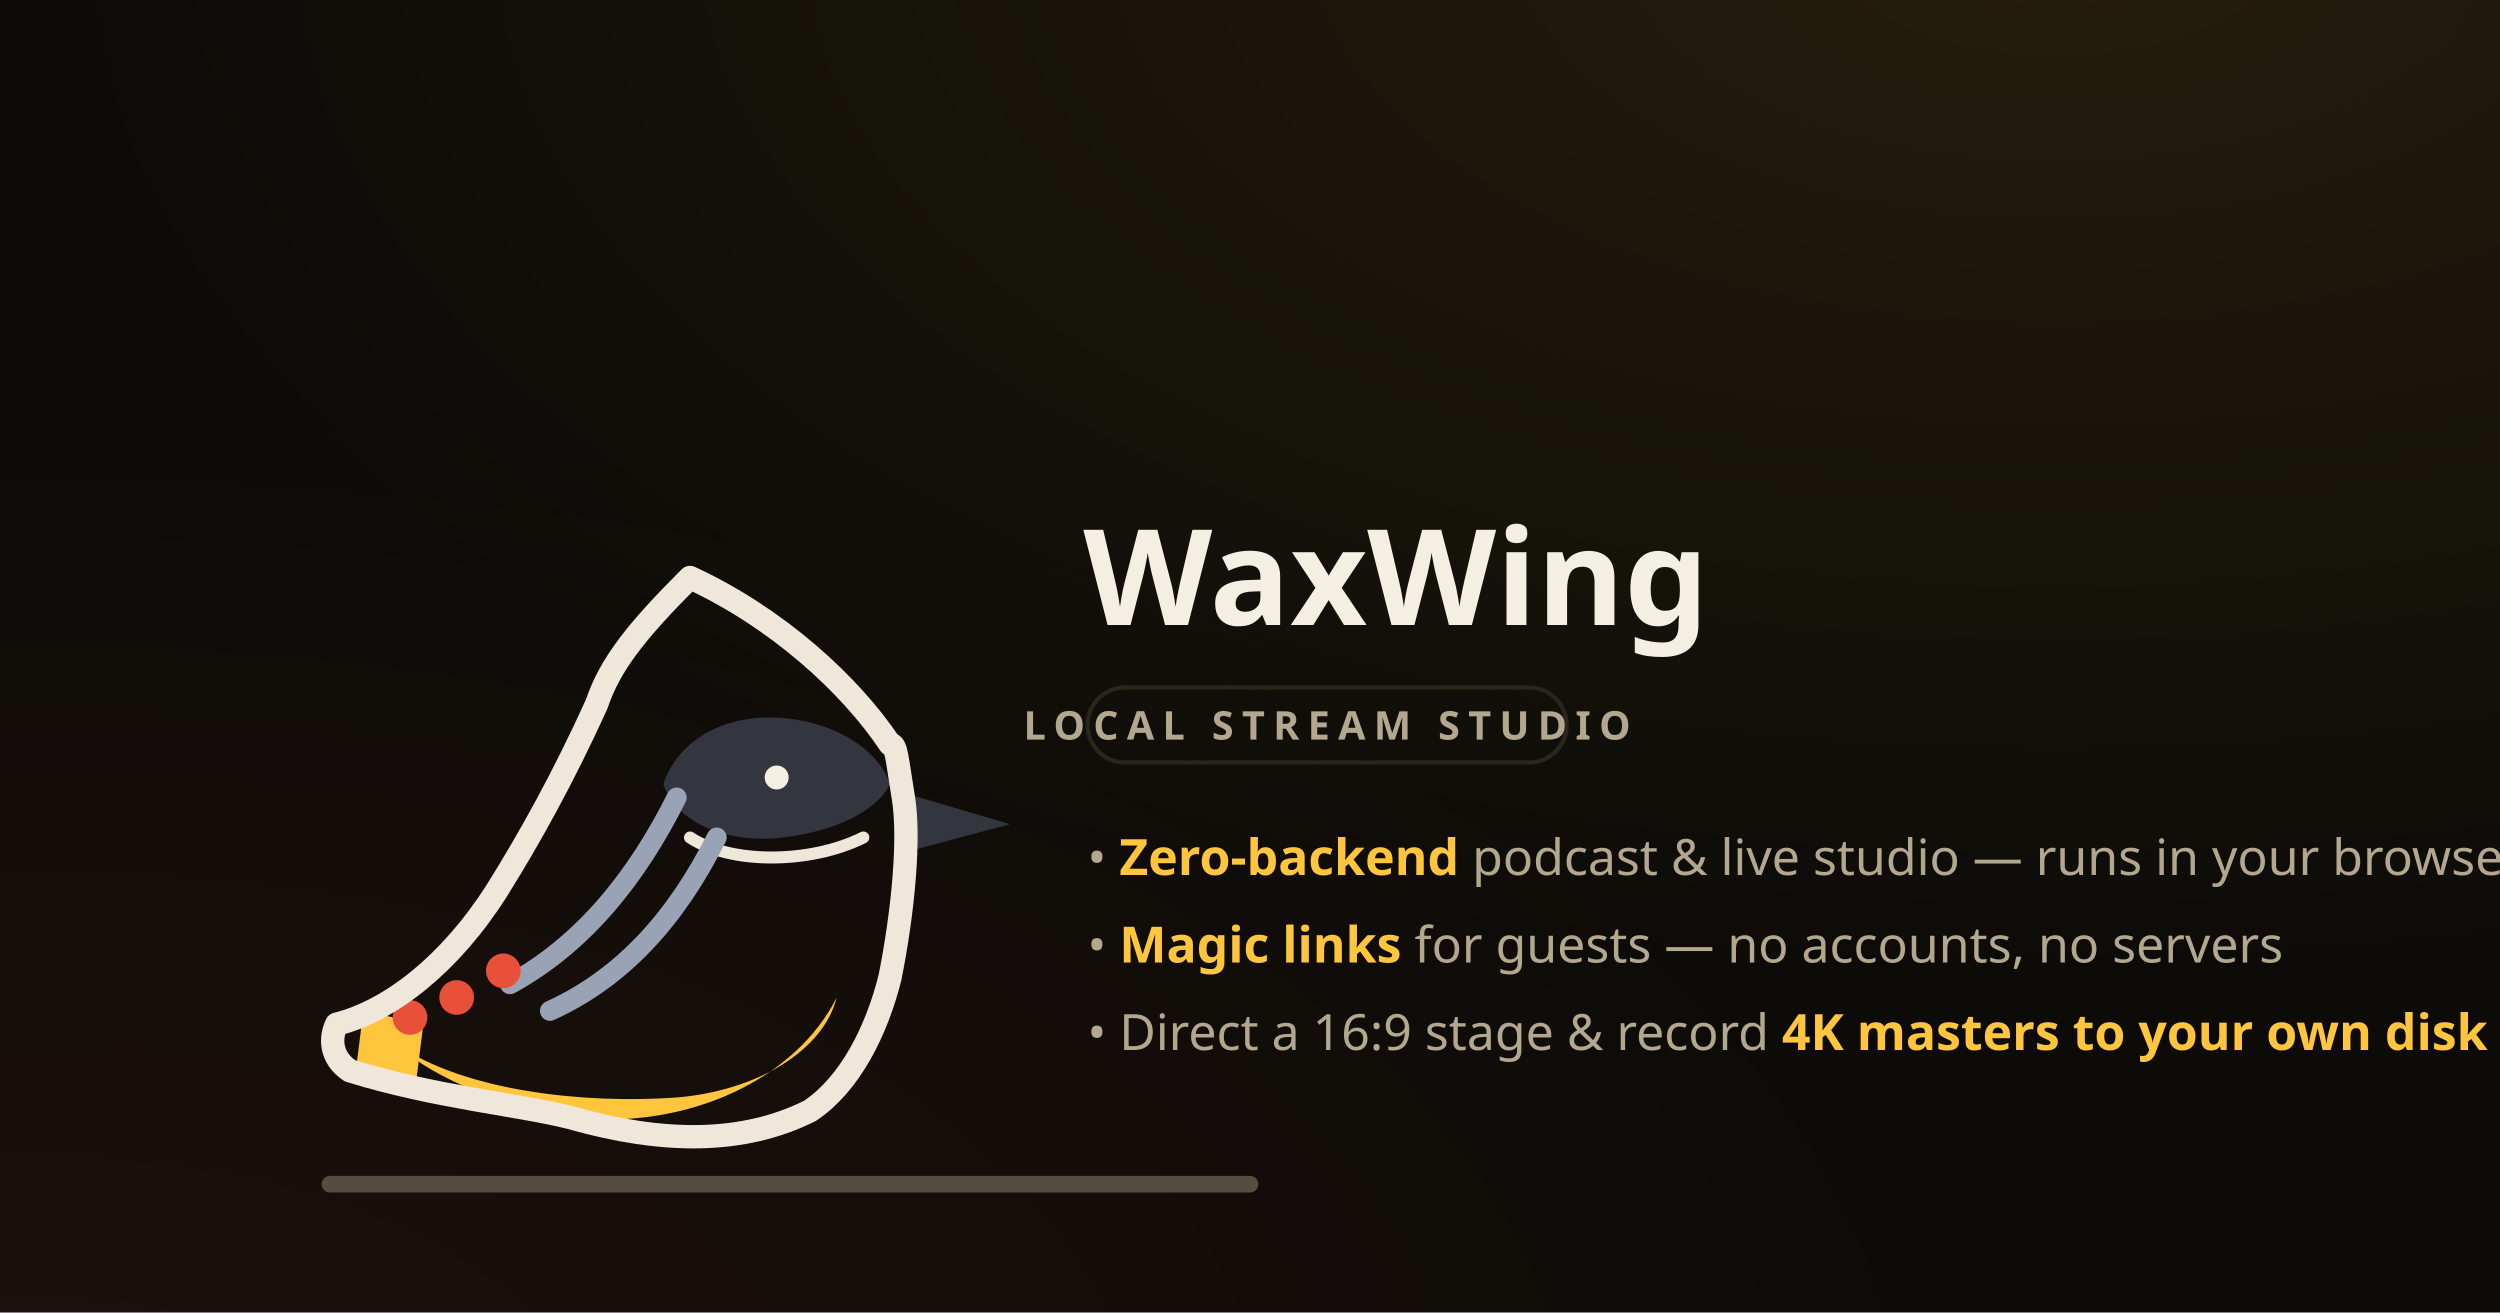
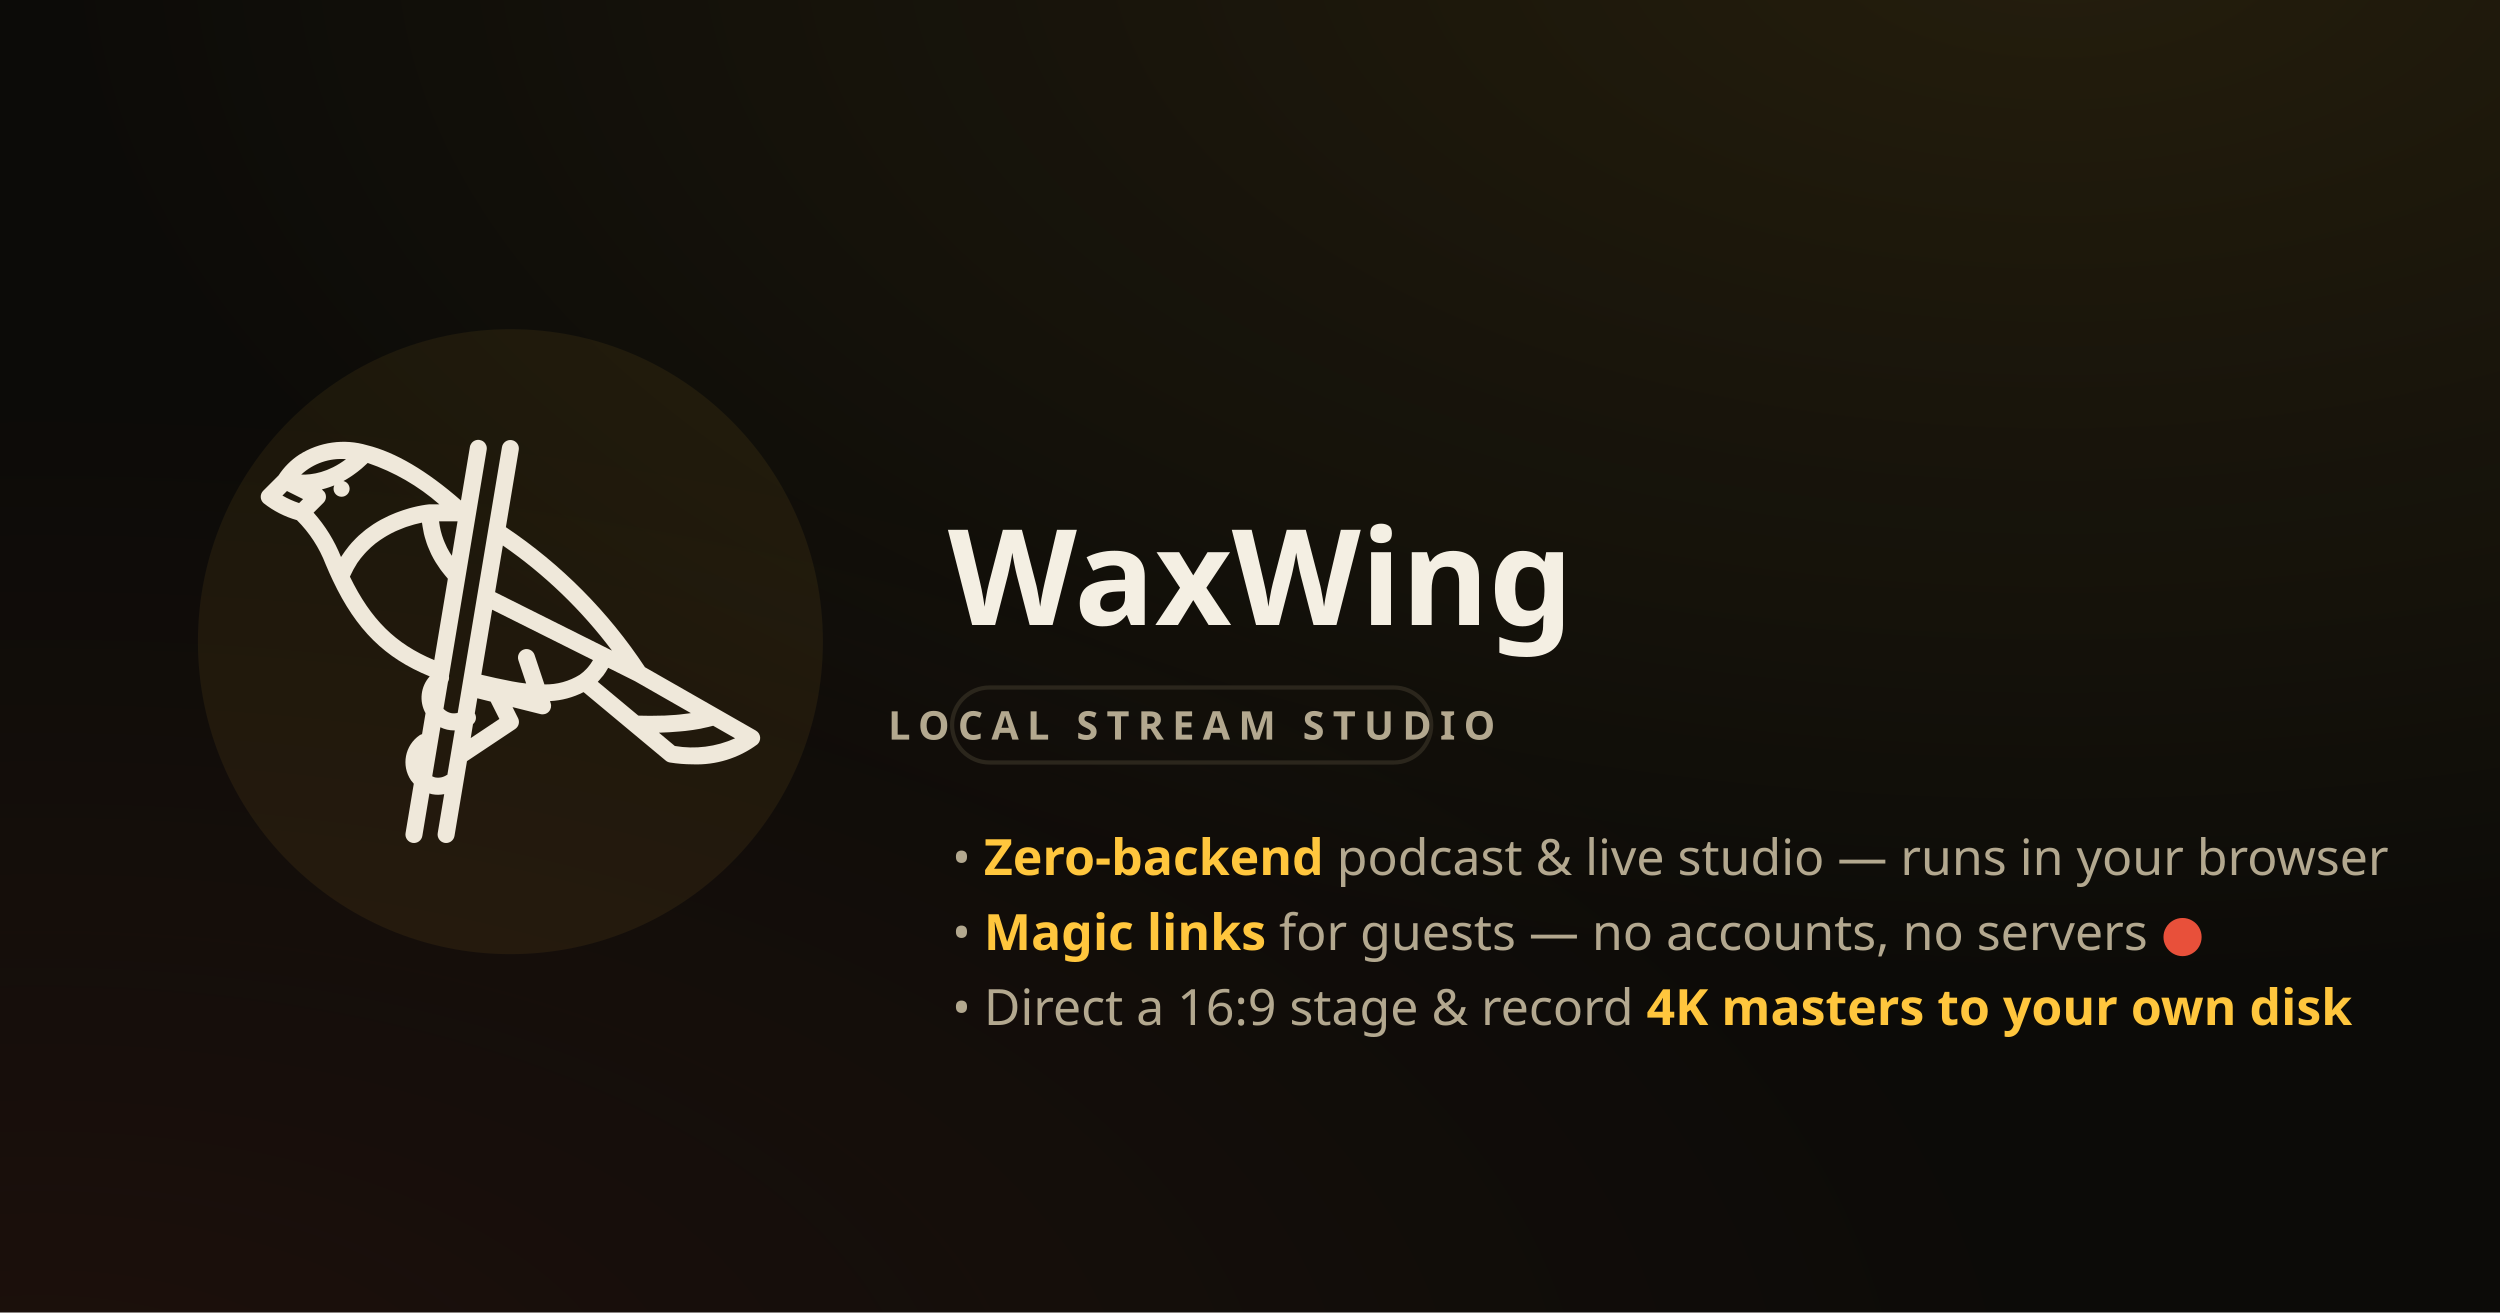
<svg xmlns="http://www.w3.org/2000/svg" viewBox="0 0 1200 630" width="1200" height="630" role="img" aria-label="WaxWing — free, zero-backend P2P podcast and live-stream studio">
  <defs>
    <radialGradient id="glowA" cx="82%" cy="-5%" r="80%">
      <stop offset="0%" stop-color="#ffc63d" stop-opacity="0.10" />
      <stop offset="100%" stop-color="#ffc63d" stop-opacity="0" />
    </radialGradient>
    <radialGradient id="glowB" cx="2%" cy="110%" r="80%">
      <stop offset="0%" stop-color="#e8503a" stop-opacity="0.08" />
      <stop offset="100%" stop-color="#e8503a" stop-opacity="0" />
    </radialGradient>
  </defs>
  <rect width="1200" height="630" fill="#0c0b08" />
  <rect width="1200" height="630" fill="url(#glowA)" />
  <rect width="1200" height="630" fill="url(#glowB)" />
-   <g transform="translate(120 210) scale(3.2)" fill="none">
-     <path d="M88,84 C82,96 66,104 48,102 C36,100 26,95 22,91 C32,98 50,100 64,99 C76,98 86,92 88,84 Z" fill="#ffc63d" />
-     <path d="M17,86 L26,88 L25,96 L16,94 Z" fill="#ffc63d" />
-     <path d="M96,52 C94,46 86,42 78,42 C70,42 64,46 62,52 C64,58 72,61 80,60 C88,59 94,56 96,52 Z" fill="#33363f" />
-     <circle cx="79" cy="51" r="1.8" fill="#f4efe3" />
-     <path d="M92,60 C84,64 72,64 66,60" stroke="#efe8da" stroke-width="1.8" stroke-linecap="round" />
-     <path d="M97,53 L114,58 L99,62 Z" fill="#33363f" />
-     <path d="M64,54 C58,66 50,76 39,82" stroke="#9aa3b5" stroke-width="3" stroke-linecap="round" />
-     <path d="M70,60 C64,72 56,81 45,86" stroke="#9aa3b5" stroke-width="3" stroke-linecap="round" />
-     <circle cx="38" cy="80" r="2.6" fill="#e8503a" />
-     <circle cx="31" cy="84" r="2.6" fill="#e8503a" />
-     <circle cx="24" cy="87" r="2.6" fill="#e8503a" />
-     <path d="M96,46 C90,37 79,27 66,21 C58,29 54,34 52,40 C47,51 42,60 37,68 C30,79 21,86 13,88 C12,90 12,93 15,95 C28,99 40,100 48,102 C62,106 74,106 84,101 C90,97 94,89 96,81 C98,71 99,60 98,54 C97,48 97,46 96,46 Z" stroke="#efe8da" stroke-width="3.5" stroke-linecap="round" stroke-linejoin="round" />
-     <path d="M12,112 L150,112" stroke="#554d3f" stroke-width="2.5" stroke-linecap="round" />
-   </g>
-   <text x="520" y="300" font-family="system-ui, sans-serif" font-size="64" font-weight="800" fill="#f4efe3">WaxWing</text>
-   <rect x="522" y="330" width="230" height="36" rx="18" fill="none" stroke="#2b261c" stroke-width="2" />
-   <text x="637" y="355" font-family="system-ui, sans-serif" font-size="19" font-weight="600" letter-spacing="4" fill="#b3a88f" text-anchor="middle">LOCAL STREAM STUDIO</text>
-   <text x="522" y="420" font-family="system-ui, sans-serif" font-size="24" fill="#b3a88f">
-     <tspan x="522" dy="0">• <tspan fill="#ffc63d" font-weight="700">Zero-backend</tspan> podcast &amp; live studio — runs in your browser</tspan>
-     <tspan x="522" dy="42">• <tspan fill="#ffc63d" font-weight="700">Magic links</tspan> for guests — no accounts, no servers</tspan>
-     <tspan x="522" dy="42">• Direct a 16:9 stage &amp; record <tspan fill="#ffc63d" font-weight="700">4K masters to your own disk</tspan>
+   <circle cx="245" cy="308" r="150" fill="#ffc63d" opacity="0.07" />
+   <svg viewBox="819.6 792.2 51.4 41.5" x="105" y="195" width="280" height="226" preserveAspectRatio="xMidYMid meet">
+     <path fill="#efe8da" d="M866.931,820.786l-3.305-1.889-6.469-3.695A44.1,44.1,0,0,0,844.9,802.859l1.135-6.81a.75.75,0,1,0-1.48-.247l-1.216,7.3h0l-.964,5.786h0l-.237,1.418-1.486,8.922a1.371,1.371,0,0,1-.578.02,1.343,1.343,0,0,1-.676-.379l.4-2.379a.752.752,0,0,0,.084-.5l3.322-19.936a.75.75,0,1,0-1.479-.247l-.784,4.7c-2.989-2.612-5.77-4.259-8.269-4.872a7.31,7.31,0,0,0-6,.841,6.284,6.284,0,0,0-1.806,1.818l-1.355,1.355a.751.751,0,0,0,.034,1.093,8.4,8.4,0,0,0,2.94,1.5,11.133,11.133,0,0,1,2.533,3.9c.207.494.42.974.635,1.426,2.057,4.343,4.577,6.831,8.533,8.442a2.81,2.81,0,0,0-.367,3.245l-.308,1.849a.685.685,0,0,0-.2.084,2.874,2.874,0,0,0-.769,3.993,2.822,2.822,0,0,0,.241.291l-.726,4.352a.75.75,0,0,0,1.48.246l.624-3.742c.073.021.143.051.218.065a2.948,2.948,0,0,0,.551.053,2.815,2.815,0,0,0,.534-.057l-.572,3.435a.75.75,0,0,0,.616.863.766.766,0,0,0,.125.01.748.748,0,0,0,.738-.626l1.1-6.59,4.247-2.831a.75.75,0,0,0,.255-.96l-.486-.971,2.468.617a.75.75,0,0,0,.893-.965l-.061-.182a7.263,7.263,0,0,0,2.96-.792l4.067,3.389,3.181,2.651a.752.752,0,0,0,.363.164,12.817,12.817,0,0,0,2,.162,8.981,8.981,0,0,0,5.7-1.754.751.751,0,0,0-.121-1.217Zm-12.679-7.05-.367-.183-9.935-4.968.684-4.108A41.763,41.763,0,0,1,854.252,813.736Zm-14.393-8.806c-.048-.085-.1-.167-.142-.255-.074-.146-.141-.3-.207-.456-.034-.081-.073-.158-.1-.241a6.665,6.665,0,0,1-.394-1.591c0-.014,0-.029,0-.042h1.624l-.5,3.034c-.016-.025-.033-.047-.049-.072C840,805.187,839.931,805.058,839.859,804.93Zm-9.05-8.065-.007.005a7.432,7.432,0,0,1-1.135.707l-.025.011c-.176.087-.349.165-.518.231l-.04.014c-.164.063-.325.119-.481.165l-.023.005c-.161.047-.318.086-.469.117l-.013,0q-.231.047-.444.072h-.017c-.139.017-.272.027-.4.033h-.053c-.109,0-.215.005-.314,0h-.012A5.177,5.177,0,0,1,830.809,796.865Zm-5.205,2.808,1.421.71-.35.351a7.8,7.8,0,0,1-1.47-.662Zm2.348,1.905.87-.87a.741.741,0,0,0,.079-.962.664.664,0,0,0-.082-.077.74.74,0,0,0-.144-.136c.076-.018.154-.042.232-.064l.133-.036q.323-.094.66-.228l.076-.029a.7.7,0,0,0-.067.293.708.708,0,0,0,1.417,0,.7.7,0,0,0-.545-.676c.23-.125.464-.269.7-.426l.168-.116c.246-.173.493-.357.741-.57l.023-.02c.169-.145.338-.3.508-.462a18.686,18.686,0,0,1,6.313,3.646h-.82l-.062,0-.1.01-.065.008-.155.02-.111.018-.207.033-.157.03c-.081.015-.162.031-.252.05l-.193.044c-.094.021-.19.045-.291.071l-.226.06c-.105.029-.213.062-.324.1-.082.025-.161.05-.246.078-.119.039-.242.083-.366.129-.083.03-.163.058-.248.091-.138.054-.279.115-.421.176-.075.033-.149.063-.226.1q-.3.137-.6.3l-.068.034q-.334.183-.671.4c-.064.042-.127.09-.192.134-.158.107-.315.216-.471.335-.081.063-.16.132-.24.2-.137.112-.272.225-.405.348-.085.078-.167.162-.25.245-.124.123-.246.25-.365.383-.083.093-.163.191-.244.289-.113.138-.222.281-.329.43-.077.107-.152.216-.226.328-.044.068-.092.128-.135.2A13.261,13.261,0,0,0,827.952,801.578Zm3.2,5.651c.023-.053.047-.1.071-.156a7.452,7.452,0,0,1,.515-.95c.02-.031.038-.067.058-.1a7.359,7.359,0,0,1,.677-.853c.056-.062.114-.123.171-.182a7.817,7.817,0,0,1,.749-.685l.06-.043a8.38,8.38,0,0,1,.757-.52c.061-.037.122-.076.184-.112.262-.152.524-.291.781-.41.048-.022.094-.04.141-.061.228-.1.452-.191.667-.269l.15-.055c.236-.081.462-.15.672-.208l.146-.038c.178-.046.346-.085.495-.116l.058-.013c0,.031.01.059.014.089.01.091.028.178.041.267.032.211.069.418.115.619.023.1.05.2.077.3q.075.274.165.536c.032.092.063.184.1.274.072.185.149.362.23.535.031.066.059.135.091.2.116.232.238.455.367.666.023.038.048.072.072.109.108.172.218.338.332.5.048.066.1.128.144.192.093.122.185.24.279.352.051.063.1.123.154.182.035.04.07.085.1.124l-.15.9-1.046,6.275C835.153,813.14,833,811,831.156,807.229Zm8.537,17.474a1.372,1.372,0,0,1-1.032.211,1.338,1.338,0,0,1-.251-.1l.72-4.318a2.725,2.725,0,0,0,1.215.276c.018,0,.035,0,.054,0l-.653,3.914C839.729,824.69,839.71,824.691,839.693,824.7Zm4.639-4.94-2.526,1.684.2-1.233a.738.738,0,0,0,.157-.941l.222-1.333,1.178.294Zm3.1-5.65a.75.75,0,1,0-1.423.475l.683,2.049c-.4-.046-.811-.1-1.246-.188-.979-.19-1.871-.382-2.706-.584l.955-5.732,8.885,4.443c-.01.017-.022.032-.031.049a3.719,3.719,0,0,1-.409.579c-.044.052-.089.1-.136.151a3.608,3.608,0,0,1-.584.507l-.007.006h0a5.707,5.707,0,0,1-3.113.85Zm5.879,2.022c.058-.069.122-.132.176-.2a5.391,5.391,0,0,0,.405-.633c.009-.017.021-.032.03-.049h0l2.364,1.181,4.923,2.813-.2.028c-.271.038-.545.071-.821.1-.106.01-.211.021-.317.029-.333.027-.666.048-.994.061l-.068,0c-.368.013-.728.018-1.079.019l-.229,0c-.262,0-.516-.005-.76-.012l-.162-.005L853,816.488C853.113,816.378,853.208,816.254,853.307,816.135Zm6.484,6.009-1.4-1.17c.136,0,.279-.013.418-.018.166-.006.329-.012.5-.022.325-.017.65-.044.979-.074.138-.013.274-.022.413-.038.459-.052.914-.117,1.358-.2.081-.016.155-.038.234-.055.3-.062.595-.125.876-.205l1.934,1.105A9.138,9.138,0,0,1,859.791,822.144Z" />
+   </svg>
+   <text x="455" y="300" font-family="system-ui, sans-serif" font-size="64" font-weight="800" fill="#f4efe3">WaxWing</text>
+   <rect x="457" y="330" width="230" height="36" rx="18" fill="none" stroke="#2b261c" stroke-width="2" />
+   <text x="572" y="355" font-family="system-ui, sans-serif" font-size="19" font-weight="600" letter-spacing="4" fill="#b3a88f" text-anchor="middle">LOCAL STREAM STUDIO</text>
+   <text x="457" y="420" font-family="system-ui, sans-serif" font-size="24" fill="#b3a88f">
+     <tspan x="457" dy="0">• <tspan fill="#ffc63d" font-weight="700">Zero-backend</tspan> podcast &amp; live studio — runs in your browser</tspan>
+     <tspan x="457" dy="36">• <tspan fill="#ffc63d" font-weight="700">Magic links</tspan> for guests — no accounts, no servers <tspan fill="#e8503a">●</tspan>
+     </tspan>
+     <tspan x="457" dy="36">• Direct a 16:9 stage &amp; record <tspan fill="#ffc63d" font-weight="700">4K masters to your own disk</tspan>
    </tspan>
  </text>
</svg>
